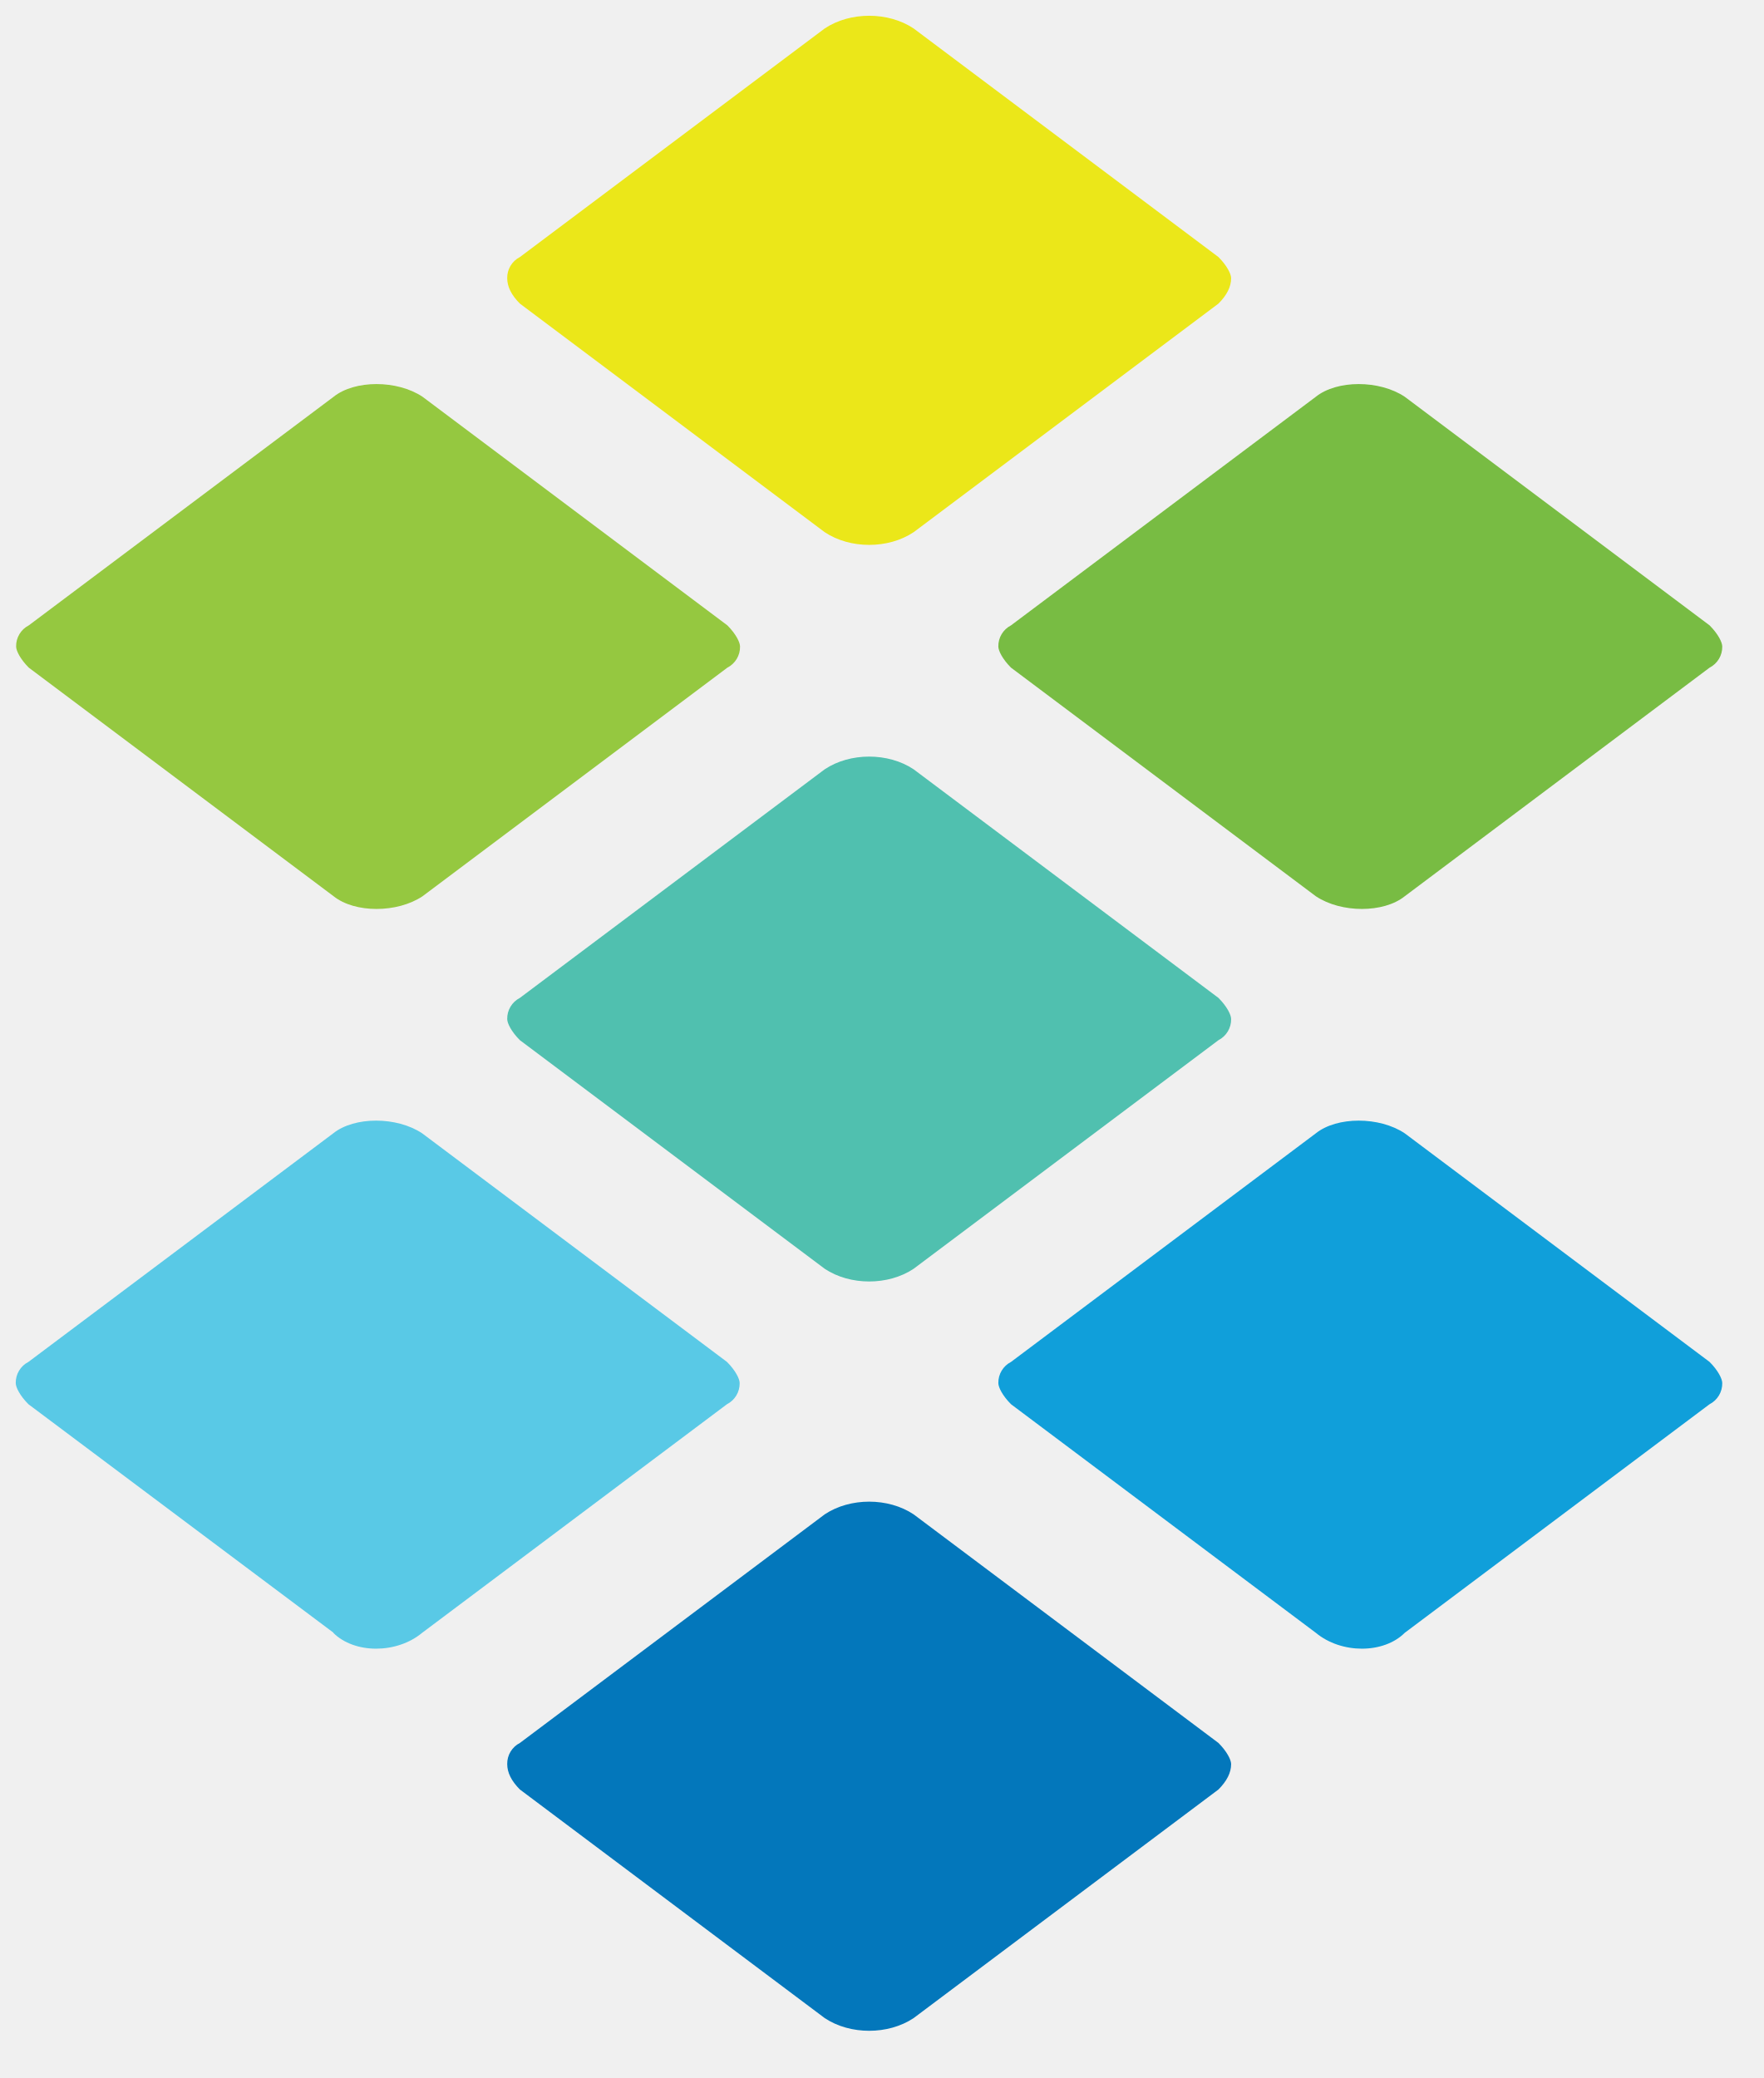
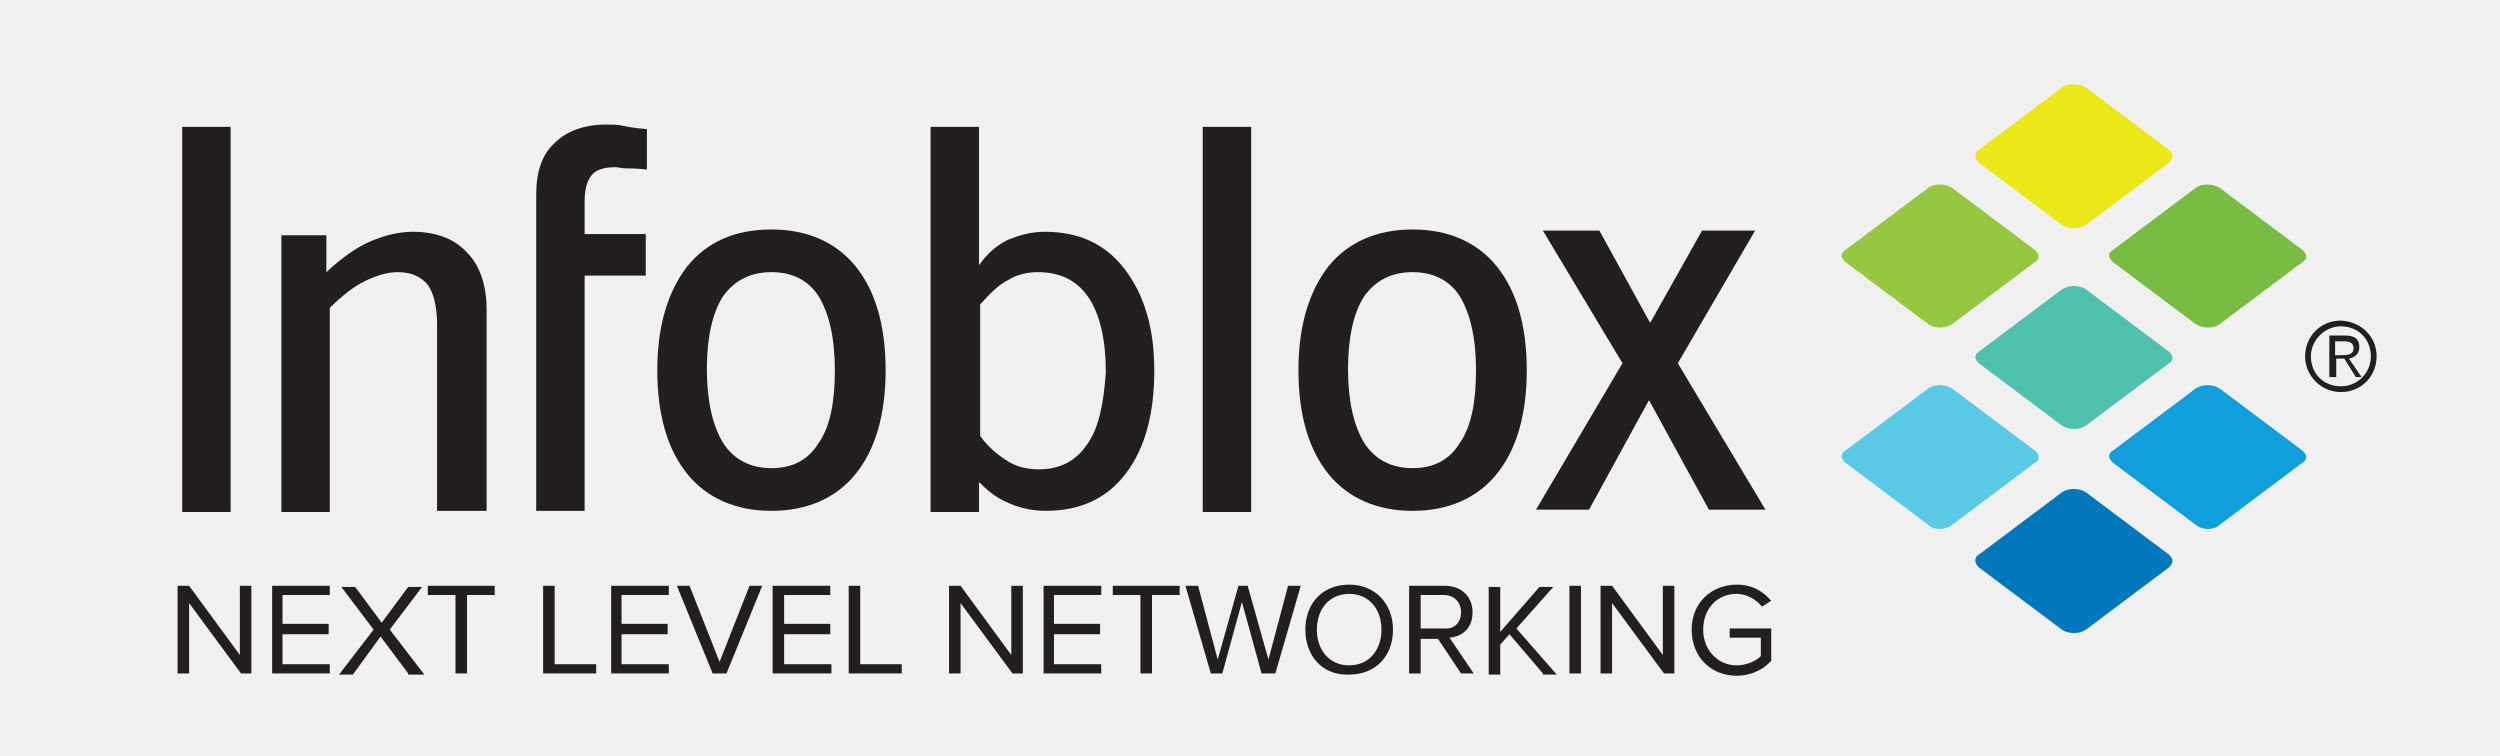
- <svg xmlns="http://www.w3.org/2000/svg" xmlns:xlink="http://www.w3.org/1999/xlink" viewBox="0 0 56 66" fill="#fff" fill-rule="evenodd" stroke="#000" stroke-linecap="round" stroke-linejoin="round">
-   <use xlink:href="#A" x=".5" y=".5" />
-   <symbol id="A" overflow="visible">
-     <g stroke="none" fill-rule="nonzero">
-       <path d="M10.095 27.966l-9.68-7.26c-.27-.27-.403-.538-.403-.672a.74.74 0 0 1 .403-.672l9.68-7.26c.672-.538 2.017-.538 2.824 0l9.68 7.26c.27.27.403.538.403.672a.74.74 0 0 1-.403.672l-9.68 7.26c-.807.538-2.15.538-2.824 0" fill="#95c840" />
-       <path d="M10.095 51.36L.403 44.1c-.27-.27-.403-.538-.403-.672a.74.74 0 0 1 .403-.672l9.68-7.26c.672-.538 2.017-.538 2.824 0l9.68 7.26c.27.27.403.538.403.672a.74.74 0 0 1-.403.672l-9.68 7.26c-.807.672-2.15.672-2.824 0" fill="#59c9e6" />
-       <use xlink:href="#C" fill="#ebe719" />
-       <path d="M25.691 39.798l-9.68-7.26c-.27-.27-.403-.538-.403-.672a.74.74 0 0 1 .403-.672l9.68-7.26c.807-.538 2.017-.538 2.824 0l9.68 7.26c.27.27.403.538.403.672a.74.74 0 0 1-.403.672l-9.68 7.26c-.807.538-2.017.538-2.824 0" fill="#50c0af" />
-       <use xlink:href="#C" y="47.194" fill="#0377bb" />
-       <path d="M41.288 27.966l-9.68-7.26c-.27-.27-.403-.538-.403-.672a.74.74 0 0 1 .403-.672l9.68-7.26c.672-.538 2.017-.538 2.824 0l9.68 7.26c.27.27.403.538.403.672a.74.74 0 0 1-.403.672l-9.68 7.26c-.672.538-2.017.538-2.824 0" fill="#78bc43" />
-       <path d="M41.288 51.36l-9.68-7.26c-.27-.27-.403-.538-.403-.672a.74.74 0 0 1 .403-.672l9.68-7.26c.672-.538 2.017-.538 2.824 0l9.68 7.26c.27.27.403.538.403.672a.74.74 0 0 1-.403.672l-9.68 7.26c-.672.672-2.017.672-2.824 0" fill="#109fda" />
+ <svg xmlns="http://www.w3.org/2000/svg" version="1.1" id="Layer_1" x="0px" y="0px" viewBox="0 0 216.8 65.5" style="enable-background:new 0 0 216.8 65.5;" xml:space="preserve">
+   <style type="text/css">
+ 	.st0{fill:#231F20;}
+ 	.st1{fill:#95C840;}
+ 	.st2{fill:#59C9E6;}
+ 	.st3{fill:#EBE719;}
+ 	.st4{fill:#50C0AF;}
+ 	.st5{fill:#0377BB;}
+ 	.st6{fill:#78BC43;}
+ 	.st7{fill:#109FDA;}
+ </style>
+   <g>
+     <g>
+       <g>
+         <g>
+           <path class="st0" d="M42.2,26.9v17.4h-4.3V28.1c0-1.5-0.3-2.7-0.8-3.4c-0.6-0.7-1.4-1.1-2.6-1.1c-0.9,0-1.9,0.3-2.9,0.8      c-1,0.5-2,1.3-3,2.3v17.7h-4.2v-24h3.9v3.2c1.4-1.3,2.7-2.2,3.9-2.7c1.2-0.5,2.4-0.8,3.6-0.8c2,0,3.6,0.6,4.7,1.8      C41.6,23,42.2,24.7,42.2,26.9" />
+           <path class="st0" d="M56.1,11.2v3.5c-1-0.1-1.4-0.1-1.8-0.1c-0.4,0-0.7-0.1-0.9-0.1c-1,0-1.7,0.2-2.1,0.7      c-0.4,0.5-0.6,1.2-0.6,2.3v2.8H56v3.6h-5.3v20.4h-4.2V23.9v-3.6v-3.4c0-2,0.5-3.5,1.6-4.5c1-1,2.5-1.6,4.5-1.6      c0.4,0,0.9,0,1.4,0.1C54.4,11,55,11.1,56.1,11.2" />
+           <path class="st0" d="M66.9,19.9c3.1,0,5.6,1.1,7.3,3.2c1.7,2.1,2.6,5.1,2.6,9c0,3.9-0.9,6.9-2.6,9c-1.7,2.1-4.2,3.2-7.3,3.2      c-3.1,0-5.6-1.1-7.3-3.2c-1.7-2.1-2.6-5.1-2.6-9c0-3.8,0.9-6.8,2.6-9C61.3,21,63.7,19.9,66.9,19.9 M66.9,23.6      c-1.8,0-3.2,0.7-4.2,2.1c-0.9,1.4-1.4,3.5-1.4,6.3c0,2.8,0.5,4.9,1.4,6.4c0.9,1.4,2.3,2.2,4.2,2.2c1.8,0,3.2-0.7,4.1-2.2      c1-1.4,1.4-3.6,1.4-6.3c0-2.8-0.5-4.9-1.4-6.4C70.1,24.3,68.7,23.6,66.9,23.6" />
+           <rect x="104.3" y="11" class="st0" width="4.2" height="33.4" />
+           <rect x="15.8" y="11" class="st0" width="4.2" height="33.4" />
+           <path class="st0" d="M84.9,44.4v-2.6c0.7,0.7,1.4,1.3,2.3,1.7c1,0.5,2.2,0.8,3.5,0.8c3,0,5.3-1.1,6.9-3.2c1.7-2.2,2.5-5.2,2.5-9      c0-3.7-0.9-6.6-2.6-8.8c-1.7-2.2-4-3.2-6.9-3.2c-1.2,0-2.2,0.3-3.2,0.7c-1,0.5-1.8,1.2-2.5,2.2V11h-4.2v33.4H84.9z M94.3,38.5      c-1,1.5-2.4,2.2-4.2,2.2c-1,0-1.9-0.2-2.7-0.7c-0.8-0.5-1.7-1.2-2.4-2.2V26.4c0.8-0.9,1.6-1.7,2.4-2.1c0.8-0.5,1.7-0.7,2.6-0.7      c1.9,0,3.4,0.7,4.4,2.2c1,1.5,1.5,3.7,1.5,6.5C95.7,35,95.3,37.1,94.3,38.5" />
+           <path class="st0" d="M122.5,19.9c3.1,0,5.6,1.1,7.3,3.2c1.7,2.1,2.6,5.1,2.6,9c0,3.9-0.9,6.9-2.6,9c-1.7,2.1-4.2,3.2-7.3,3.2      c-3.1,0-5.6-1.1-7.3-3.2c-1.7-2.1-2.6-5.1-2.6-9c0-3.8,0.9-6.8,2.6-9C116.9,21,119.4,19.9,122.5,19.9 M122.5,23.6      c-1.8,0-3.2,0.7-4.2,2.1c-0.9,1.4-1.4,3.5-1.4,6.3c0,2.8,0.5,4.9,1.4,6.4c0.9,1.4,2.3,2.2,4.2,2.2c1.8,0,3.2-0.7,4.1-2.2      c1-1.4,1.4-3.6,1.4-6.3c0-2.8-0.5-4.9-1.4-6.4C125.7,24.3,124.3,23.6,122.5,23.6" />
+           <polygon class="st0" points="133.8,20 138.7,20 143.1,28 147.6,20 152.2,20 145.5,31.5 153.1,44.2 148.2,44.2 143,34.7       137.8,44.2 133.2,44.2 140.7,31.5     " />
+           <path class="st1" d="M167.2,28.1l-7.2-5.4c-0.2-0.2-0.3-0.4-0.3-0.5c0-0.2,0.1-0.4,0.3-0.5c0,0,7.2-5.4,7.2-5.4      c0.5-0.4,1.5-0.4,2.1,0c0,0,7.2,5.4,7.2,5.4c0.2,0.2,0.3,0.4,0.3,0.5c0,0.2-0.1,0.4-0.3,0.5l-7.2,5.4      C168.7,28.5,167.7,28.5,167.2,28.1" />
+           <path class="st2" d="M167.2,45.5l-7.2-5.4c-0.2-0.2-0.3-0.4-0.3-0.5c0-0.2,0.1-0.4,0.3-0.5c0,0,7.2-5.4,7.2-5.4      c0.5-0.4,1.5-0.4,2.1,0c0,0,7.2,5.4,7.2,5.4c0.2,0.2,0.3,0.4,0.3,0.5c0,0.2-0.1,0.4-0.3,0.5l-7.2,5.4      C168.7,46,167.7,46,167.2,45.5" />
+           <path class="st3" d="M178.8,19.5l-7.2-5.4c-0.2-0.2-0.3-0.4-0.3-0.6c0-0.2,0.1-0.4,0.3-0.5c0,0,7.2-5.4,7.2-5.4      c0.6-0.4,1.5-0.4,2.1,0l7.2,5.4c0.2,0.2,0.3,0.4,0.3,0.5c0,0.2-0.1,0.4-0.3,0.6l-7.2,5.4C180.3,19.9,179.4,19.9,178.8,19.5" />
+           <path class="st4" d="M178.8,36.9l-7.2-5.4c-0.2-0.2-0.3-0.4-0.3-0.5c0-0.2,0.1-0.4,0.3-0.5c0,0,7.2-5.4,7.2-5.4      c0.6-0.4,1.5-0.4,2.1,0l7.2,5.4c0.2,0.2,0.3,0.4,0.3,0.5c0,0.2-0.1,0.4-0.3,0.5l-7.2,5.4C180.3,37.3,179.4,37.3,178.8,36.9" />
+           <path class="st5" d="M178.8,54.6l-7.2-5.4c-0.2-0.2-0.3-0.4-0.3-0.6c0-0.2,0.1-0.4,0.3-0.5c0,0,7.2-5.4,7.2-5.4      c0.6-0.4,1.5-0.4,2.1,0l7.2,5.4c0.2,0.2,0.3,0.4,0.3,0.5c0,0.2-0.1,0.4-0.3,0.6l-7.2,5.4C180.3,55,179.4,55,178.8,54.6" />
+           <path class="st6" d="M190.4,28.1l-7.2-5.4c-0.2-0.2-0.3-0.4-0.3-0.5c0-0.2,0.1-0.4,0.3-0.5c0,0,7.2-5.4,7.2-5.4      c0.5-0.4,1.5-0.4,2.1,0c0,0,7.2,5.4,7.2,5.4c0.2,0.2,0.3,0.4,0.3,0.5c0,0.2-0.1,0.4-0.3,0.5l-7.2,5.4      C192,28.5,191,28.5,190.4,28.1" />
+           <path class="st7" d="M190.4,45.5l-7.2-5.4c-0.2-0.2-0.3-0.4-0.3-0.5c0-0.2,0.1-0.4,0.3-0.5c0,0,7.2-5.4,7.2-5.4      c0.5-0.4,1.5-0.4,2.1,0c0,0,7.2,5.4,7.2,5.4c0.2,0.2,0.3,0.4,0.3,0.5c0,0.2-0.1,0.4-0.3,0.5l-7.2,5.4C192,46,191,46,190.4,45.5" />
+           <path class="st0" d="M206.1,30.9c0,1.7-1.3,3.1-3.1,3.1c-1.7,0-3.1-1.4-3.1-3.1c0-1.7,1.3-3.1,3.1-3.1      C204.8,27.9,206.1,29.2,206.1,30.9 M200.4,30.9c0,1.5,1.1,2.6,2.6,2.6c1.5,0,2.6-1.2,2.6-2.6c0-1.5-1.1-2.6-2.6-2.6      C201.6,28.3,200.4,29.5,200.4,30.9 M202.4,32.7h-0.4v-3.6h1.4c0.8,0,1.2,0.3,1.2,1c0,0.6-0.4,0.9-0.9,1l1.1,1.6h-0.5l-1-1.6      h-0.7V32.7z M203,30.8c0.5,0,1.1,0,1.1-0.6c0-0.5-0.4-0.6-0.8-0.6h-0.8v1.2H203z" />
+         </g>
+       </g>
    </g>
-   </symbol>
-   <defs>
-     <path id="C" d="M25.691 16.403l-9.68-7.26c-.27-.27-.403-.538-.403-.807a.74.74 0 0 1 .403-.672l9.68-7.26c.807-.538 2.017-.538 2.824 0l9.68 7.26c.27.27.403.538.403.672 0 .27-.134.538-.403.807l-9.68 7.26c-.807.538-2.017.538-2.824 0" />
-   </defs>
+     <g>
+       <path class="st0" d="M20.9,58.4l-4.5-6.1v6.1h-1v-7.6h1l4.4,6v-6h1v7.6H20.9z" />
+       <path class="st0" d="M23.6,58.4v-7.6h5v0.8h-4.1v2.5h4V55h-4v2.6h4.1v0.8H23.6z" />
+       <path class="st0" d="M35.4,58.4L33,55.2l-2.4,3.3h-1.2l3-3.9l-2.8-3.7h1.2l2.3,3.1l2.3-3.1h1.2l-2.8,3.7l3,3.9H35.4z" />
+       <path class="st0" d="M39.5,58.4v-6.8h-2.4v-0.8h5.8v0.8h-2.4v6.8H39.5z" />
+       <path class="st0" d="M47.1,58.4v-7.6h1v6.8h3.6v0.8H47.1z" />
+       <path class="st0" d="M53,58.4v-7.6h5v0.8h-4.1v2.5h4V55h-4v2.6H58v0.8H53z" />
+       <path class="st0" d="M61.8,58.4l-3.1-7.6h1.1l2.6,6.6l2.6-6.6h1.1L63,58.4H61.8z" />
+       <path class="st0" d="M67,58.4v-7.6h5v0.8H68v2.5h4V55h-4v2.6h4.1v0.8H67z" />
+       <path class="st0" d="M73.6,58.4v-7.6h1v6.8h3.6v0.8H73.6z" />
+       <path class="st0" d="M87.8,58.4l-4.5-6.1v6.1h-1v-7.6h1l4.4,6v-6h1v7.6H87.8z" />
+       <path class="st0" d="M90.5,58.4v-7.6h5v0.8h-4.1v2.5h4V55h-4v2.6h4.1v0.8H90.5z" />
+       <path class="st0" d="M98.9,58.4v-6.8h-2.4v-0.8h5.8v0.8h-2.4v6.8H98.9z" />
+       <path class="st0" d="M109.4,58.4l-1.7-6.2l-1.7,6.2h-1l-2.2-7.6h1.1l1.7,6.4l1.8-6.4h0.8l1.8,6.4l1.7-6.4h1.1l-2.2,7.6H109.4z" />
+       <path class="st0" d="M113.2,54.6c0-2.3,1.5-3.9,3.8-3.9c2.3,0,3.8,1.7,3.8,3.9c0,2.3-1.5,3.9-3.8,3.9    C114.7,58.6,113.2,56.9,113.2,54.6z M119.8,54.6c0-1.8-1.1-3.1-2.8-3.1c-1.7,0-2.8,1.3-2.8,3.1c0,1.8,1.1,3.1,2.8,3.1    C118.7,57.7,119.8,56.4,119.8,54.6z" />
+       <path class="st0" d="M126.7,58.4l-2-3h-1.5v3h-1v-7.6h3.1c1.4,0,2.4,0.9,2.4,2.3c0,1.4-0.9,2.1-2,2.2l2.1,3.1H126.7z M126.7,53.1    c0-0.9-0.6-1.5-1.5-1.5h-2v2.9h2C126.1,54.6,126.7,54,126.7,53.1z" />
+       <path class="st0" d="M133.8,58.4l-2.9-3.4l-0.8,0.9v2.6h-1v-7.6h1v3.9l3.4-3.9h1.2l-3.2,3.6l3.5,4H133.8z" />
+       <path class="st0" d="M136.1,58.4v-7.6h1v7.6H136.1z" />
+       <path class="st0" d="M144.3,58.4l-4.5-6.1v6.1h-1v-7.6h1l4.4,6v-6h1v7.6H144.3z" />
+       <path class="st0" d="M146.7,54.6c0-2.4,1.8-3.9,3.9-3.9c1.4,0,2.3,0.6,3,1.4l-0.8,0.5c-0.5-0.6-1.3-1.1-2.2-1.1    c-1.7,0-2.9,1.3-2.9,3.1c0,1.8,1.3,3.1,2.9,3.1c0.9,0,1.7-0.4,2.1-0.8v-1.6H150v-0.8h3.6v2.8c-0.7,0.8-1.8,1.3-3,1.3    C148.4,58.6,146.7,57,146.7,54.6z" />
+     </g>
+   </g>
</svg>
